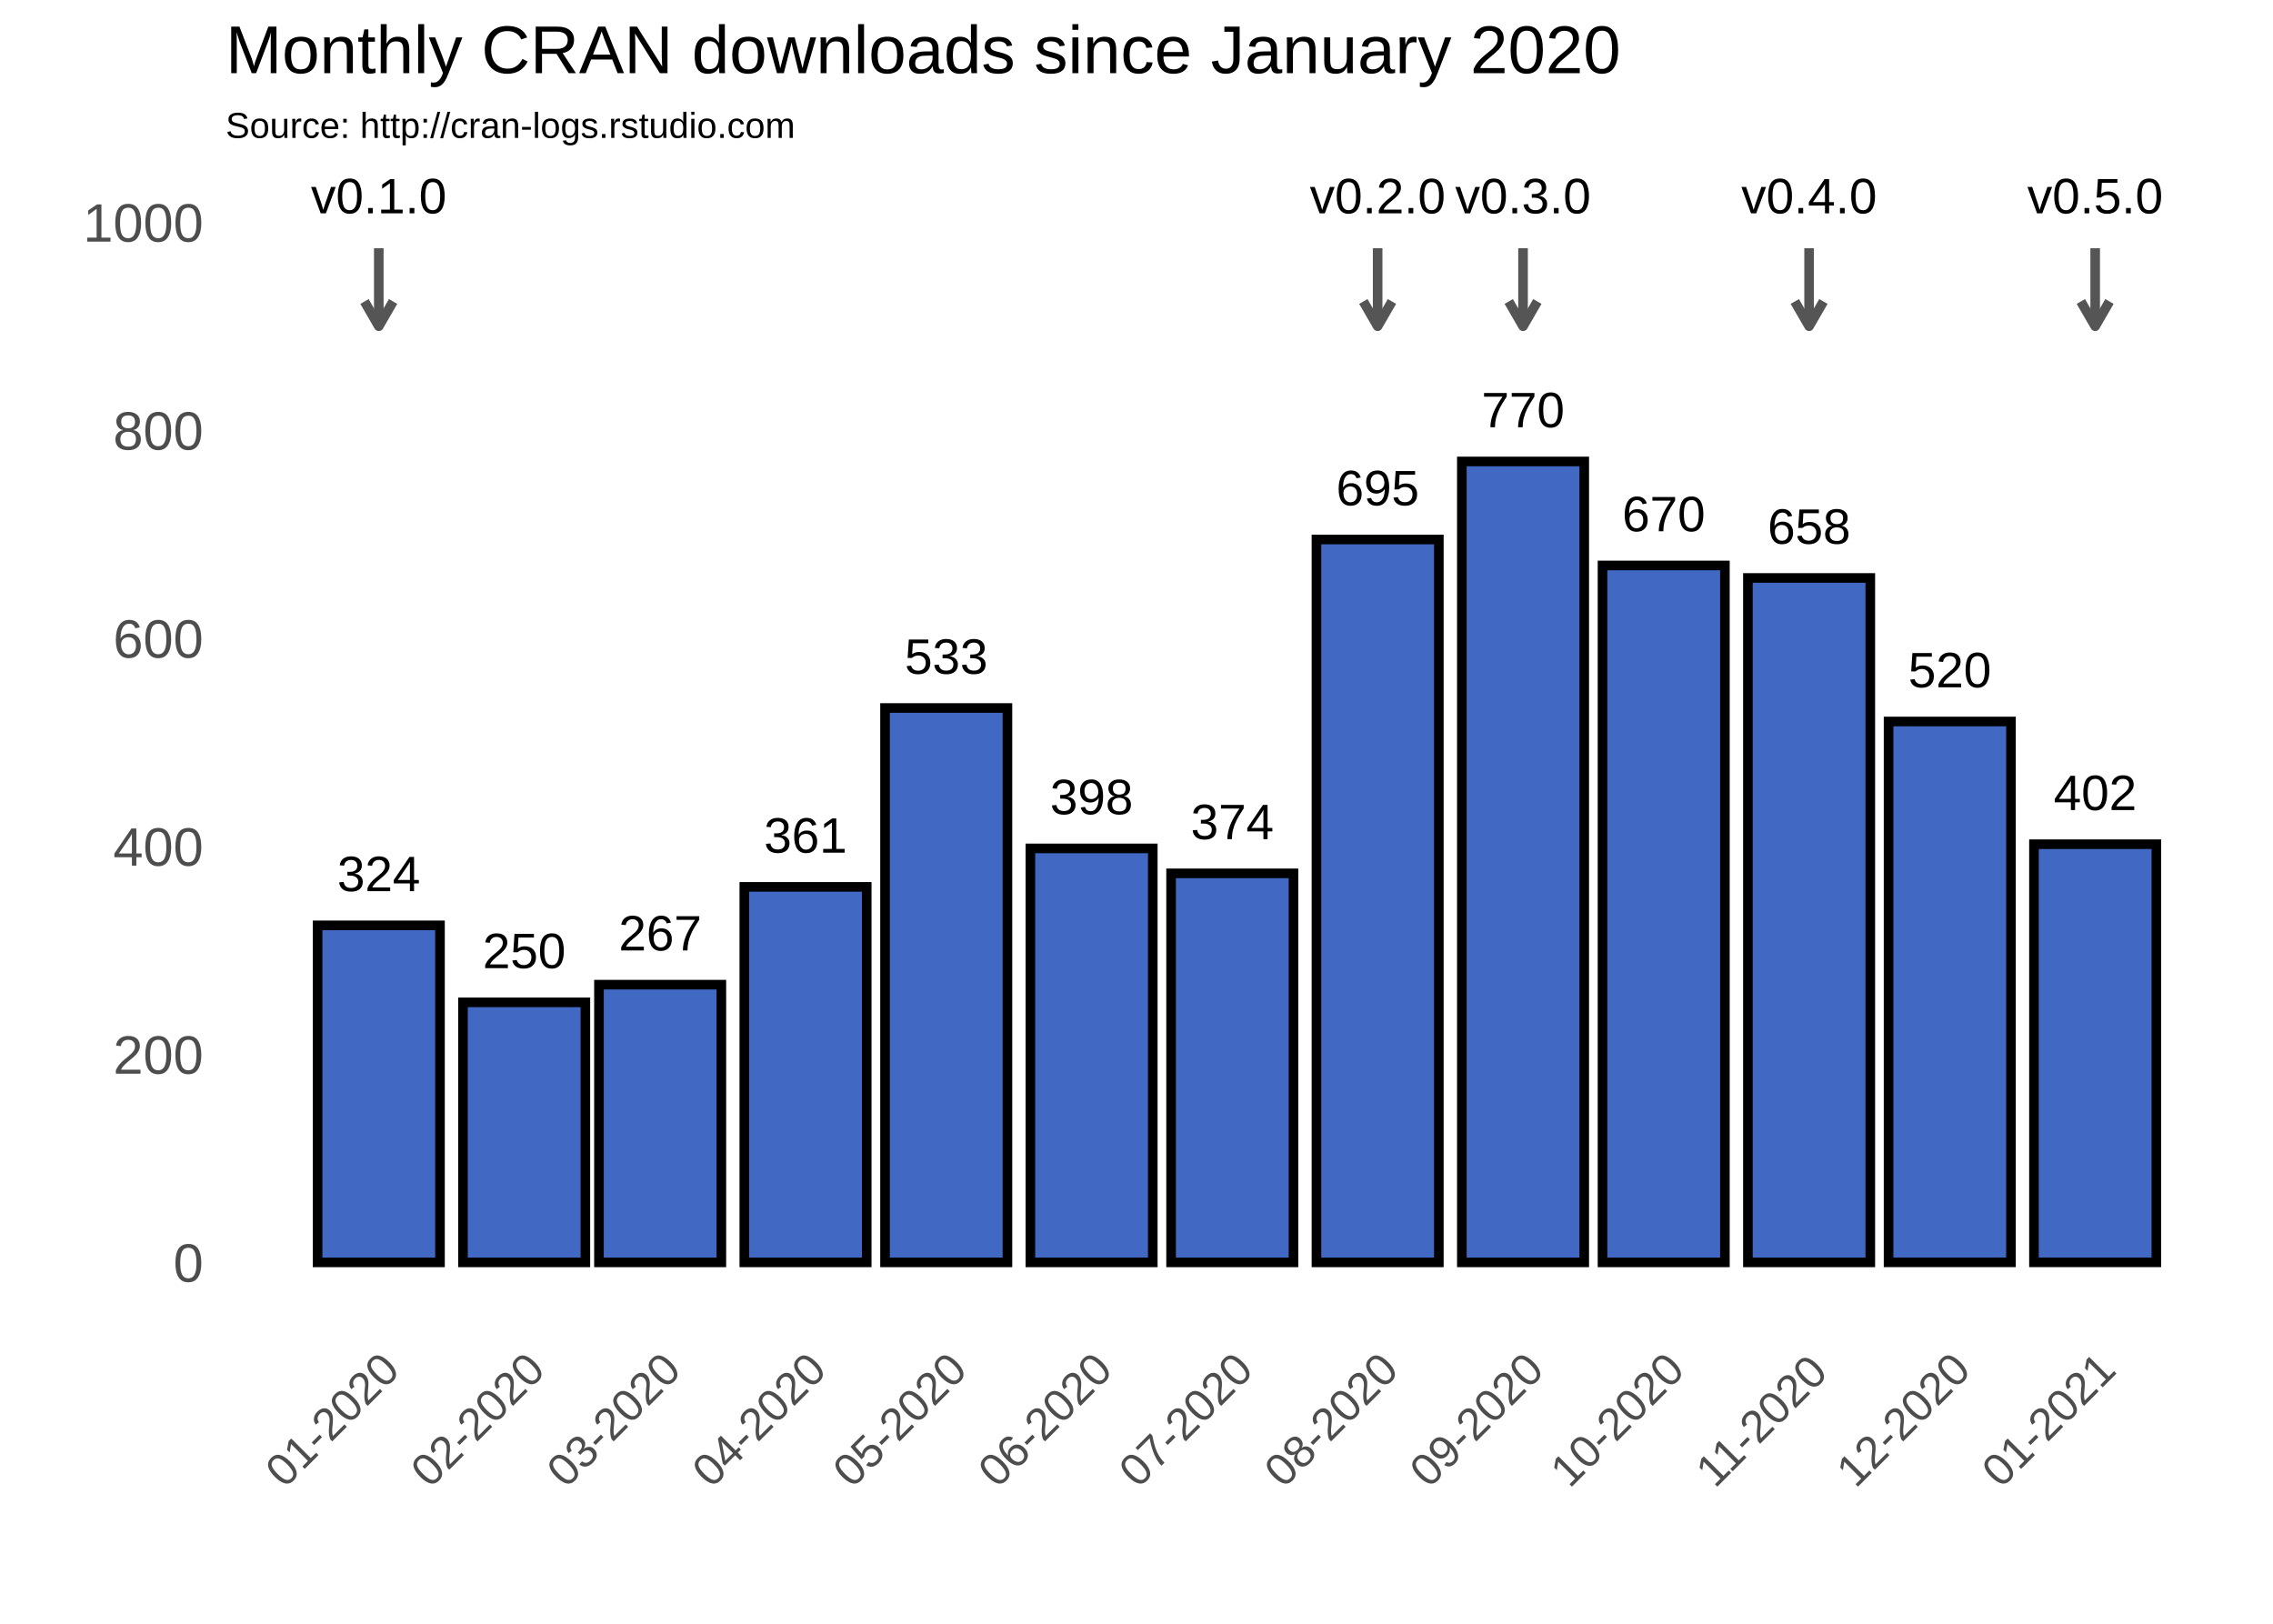
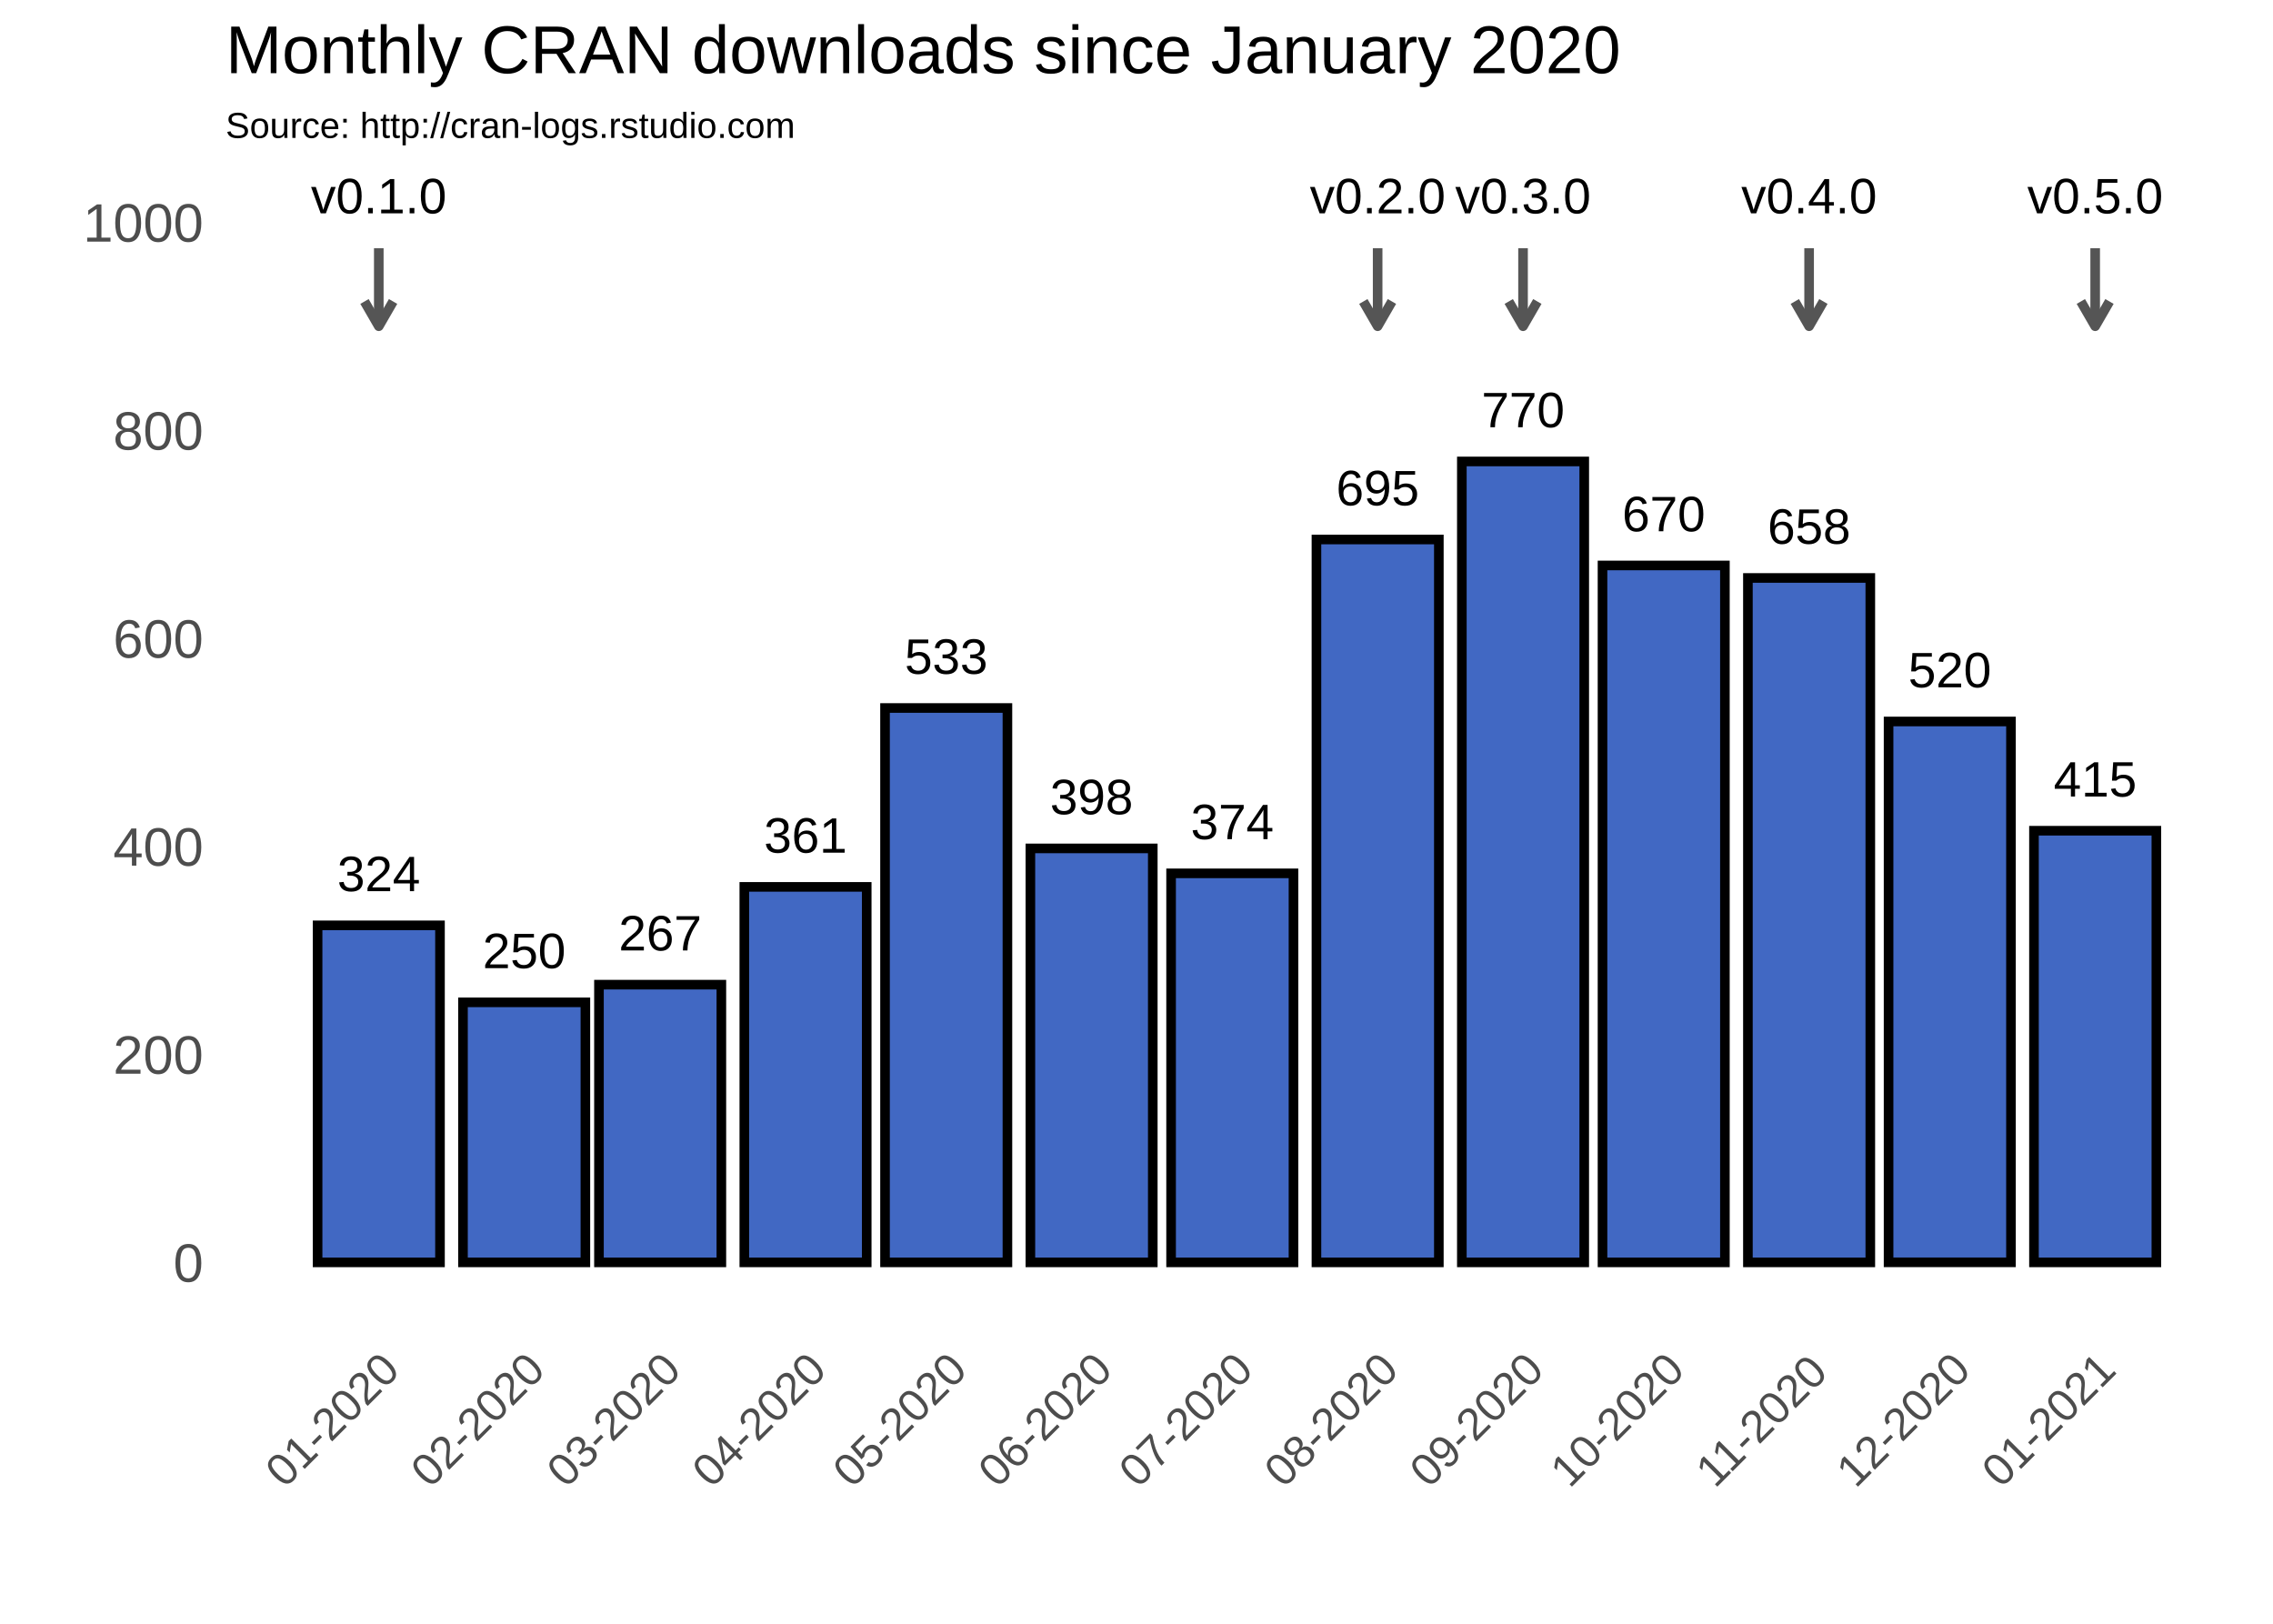
<svg xmlns="http://www.w3.org/2000/svg" viewBox="0 0 504.00 360.00">
  <defs>
    <style type="text/css">
    line, polyline, polygon, path, rect, circle {
      fill: none;
      stroke: #000000;
      stroke-linecap: round;
      stroke-linejoin: round;
      stroke-miterlimit: 10.00;
    }
  </style>
  </defs>
  <rect width="100%" height="100%" style="stroke: none; fill: #FFFFFF;" />
  <rect x="0.00" y="0" width="504.00" height="360.00" style="stroke-width: 1.07; stroke: #FFFFFF; fill: #FFFFFF;" />
  <defs>
    <clipPath id="cpNTAuMDN8NDk4LjUyfDI5MS40MXwzNy43NA==">
      <rect x="50.03" y="37.74" width="448.49" height="253.67" />
    </clipPath>
  </defs>
  <polyline points="50.03,256.82 498.52,256.82 " style="stroke-width: 0.53; stroke: #FFFFFF; stroke-linecap: butt;" clip-path="url(#cpNTAuMDN8NDk4LjUyfDI5MS40MXwzNy43NA==)" />
  <polyline points="50.03,210.70 498.52,210.70 " style="stroke-width: 0.53; stroke: #FFFFFF; stroke-linecap: butt;" clip-path="url(#cpNTAuMDN8NDk4LjUyfDI5MS40MXwzNy43NA==)" />
  <polyline points="50.03,164.58 498.52,164.58 " style="stroke-width: 0.53; stroke: #FFFFFF; stroke-linecap: butt;" clip-path="url(#cpNTAuMDN8NDk4LjUyfDI5MS40MXwzNy43NA==)" />
  <polyline points="50.03,118.45 498.52,118.45 " style="stroke-width: 0.53; stroke: #FFFFFF; stroke-linecap: butt;" clip-path="url(#cpNTAuMDN8NDk4LjUyfDI5MS40MXwzNy43NA==)" />
  <polyline points="50.03,72.33 498.52,72.33 " style="stroke-width: 0.53; stroke: #FFFFFF; stroke-linecap: butt;" clip-path="url(#cpNTAuMDN8NDk4LjUyfDI5MS40MXwzNy43NA==)" />
  <polyline points="51.76,291.41 51.76,37.74 " style="stroke-width: 0.53; stroke: #FFFFFF; stroke-linecap: butt;" clip-path="url(#cpNTAuMDN8NDk4LjUyfDI5MS40MXwzNy43NA==)" />
  <polyline points="67.87,291.41 67.87,37.74 " style="stroke-width: 0.53; stroke: #FFFFFF; stroke-linecap: butt;" clip-path="url(#cpNTAuMDN8NDk4LjUyfDI5MS40MXwzNy43NA==)" />
  <polyline points="100.11,291.41 100.11,37.74 " style="stroke-width: 0.53; stroke: #FFFFFF; stroke-linecap: butt;" clip-path="url(#cpNTAuMDN8NDk4LjUyfDI5MS40MXwzNy43NA==)" />
  <polyline points="131.30,291.41 131.30,37.74 " style="stroke-width: 0.53; stroke: #FFFFFF; stroke-linecap: butt;" clip-path="url(#cpNTAuMDN8NDk4LjUyfDI5MS40MXwzNy43NA==)" />
  <polyline points="162.50,291.41 162.50,37.74 " style="stroke-width: 0.53; stroke: #FFFFFF; stroke-linecap: butt;" clip-path="url(#cpNTAuMDN8NDk4LjUyfDI5MS40MXwzNy43NA==)" />
  <polyline points="194.21,291.41 194.21,37.74 " style="stroke-width: 0.53; stroke: #FFFFFF; stroke-linecap: butt;" clip-path="url(#cpNTAuMDN8NDk4LjUyfDI5MS40MXwzNy43NA==)" />
  <polyline points="225.93,291.41 225.93,37.74 " style="stroke-width: 0.53; stroke: #FFFFFF; stroke-linecap: butt;" clip-path="url(#cpNTAuMDN8NDk4LjUyfDI5MS40MXwzNy43NA==)" />
  <polyline points="257.64,291.41 257.64,37.74 " style="stroke-width: 0.53; stroke: #FFFFFF; stroke-linecap: butt;" clip-path="url(#cpNTAuMDN8NDk4LjUyfDI5MS40MXwzNy43NA==)" />
  <polyline points="289.36,291.41 289.36,37.74 " style="stroke-width: 0.53; stroke: #FFFFFF; stroke-linecap: butt;" clip-path="url(#cpNTAuMDN8NDk4LjUyfDI5MS40MXwzNy43NA==)" />
  <polyline points="321.59,291.41 321.59,37.74 " style="stroke-width: 0.53; stroke: #FFFFFF; stroke-linecap: butt;" clip-path="url(#cpNTAuMDN8NDk4LjUyfDI5MS40MXwzNy43NA==)" />
  <polyline points="353.30,291.41 353.30,37.74 " style="stroke-width: 0.53; stroke: #FFFFFF; stroke-linecap: butt;" clip-path="url(#cpNTAuMDN8NDk4LjUyfDI5MS40MXwzNy43NA==)" />
  <polyline points="385.02,291.41 385.02,37.74 " style="stroke-width: 0.53; stroke: #FFFFFF; stroke-linecap: butt;" clip-path="url(#cpNTAuMDN8NDk4LjUyfDI5MS40MXwzNy43NA==)" />
  <polyline points="416.73,291.41 416.73,37.74 " style="stroke-width: 0.53; stroke: #FFFFFF; stroke-linecap: butt;" clip-path="url(#cpNTAuMDN8NDk4LjUyfDI5MS40MXwzNy43NA==)" />
  <polyline points="448.45,291.41 448.45,37.74 " style="stroke-width: 0.53; stroke: #FFFFFF; stroke-linecap: butt;" clip-path="url(#cpNTAuMDN8NDk4LjUyfDI5MS40MXwzNy43NA==)" />
  <polyline points="480.68,291.41 480.68,37.74 " style="stroke-width: 0.53; stroke: #FFFFFF; stroke-linecap: butt;" clip-path="url(#cpNTAuMDN8NDk4LjUyfDI5MS40MXwzNy43NA==)" />
  <polyline points="496.80,291.41 496.80,37.74 " style="stroke-width: 0.53; stroke: #FFFFFF; stroke-linecap: butt;" clip-path="url(#cpNTAuMDN8NDk4LjUyfDI5MS40MXwzNy43NA==)" />
  <polyline points="50.03,279.88 498.52,279.88 " style="stroke-width: 1.07; stroke: #FFFFFF; stroke-linecap: butt;" clip-path="url(#cpNTAuMDN8NDk4LjUyfDI5MS40MXwzNy43NA==)" />
  <polyline points="50.03,233.76 498.52,233.76 " style="stroke-width: 1.07; stroke: #FFFFFF; stroke-linecap: butt;" clip-path="url(#cpNTAuMDN8NDk4LjUyfDI5MS40MXwzNy43NA==)" />
  <polyline points="50.03,187.64 498.52,187.64 " style="stroke-width: 1.07; stroke: #FFFFFF; stroke-linecap: butt;" clip-path="url(#cpNTAuMDN8NDk4LjUyfDI5MS40MXwzNy43NA==)" />
  <polyline points="50.03,141.51 498.52,141.51 " style="stroke-width: 1.07; stroke: #FFFFFF; stroke-linecap: butt;" clip-path="url(#cpNTAuMDN8NDk4LjUyfDI5MS40MXwzNy43NA==)" />
  <polyline points="50.03,95.39 498.52,95.39 " style="stroke-width: 1.07; stroke: #FFFFFF; stroke-linecap: butt;" clip-path="url(#cpNTAuMDN8NDk4LjUyfDI5MS40MXwzNy43NA==)" />
  <polyline points="50.03,49.27 498.52,49.27 " style="stroke-width: 1.07; stroke: #FFFFFF; stroke-linecap: butt;" clip-path="url(#cpNTAuMDN8NDk4LjUyfDI5MS40MXwzNy43NA==)" />
  <polyline points="83.99,291.41 83.99,37.74 " style="stroke-width: 1.07; stroke: #FFFFFF; stroke-linecap: butt;" clip-path="url(#cpNTAuMDN8NDk4LjUyfDI5MS40MXwzNy43NA==)" />
  <polyline points="116.22,291.41 116.22,37.74 " style="stroke-width: 1.07; stroke: #FFFFFF; stroke-linecap: butt;" clip-path="url(#cpNTAuMDN8NDk4LjUyfDI5MS40MXwzNy43NA==)" />
  <polyline points="146.38,291.41 146.38,37.74 " style="stroke-width: 1.07; stroke: #FFFFFF; stroke-linecap: butt;" clip-path="url(#cpNTAuMDN8NDk4LjUyfDI5MS40MXwzNy43NA==)" />
  <polyline points="178.61,291.41 178.61,37.74 " style="stroke-width: 1.07; stroke: #FFFFFF; stroke-linecap: butt;" clip-path="url(#cpNTAuMDN8NDk4LjUyfDI5MS40MXwzNy43NA==)" />
  <polyline points="209.81,291.41 209.81,37.74 " style="stroke-width: 1.07; stroke: #FFFFFF; stroke-linecap: butt;" clip-path="url(#cpNTAuMDN8NDk4LjUyfDI5MS40MXwzNy43NA==)" />
  <polyline points="242.04,291.41 242.04,37.74 " style="stroke-width: 1.07; stroke: #FFFFFF; stroke-linecap: butt;" clip-path="url(#cpNTAuMDN8NDk4LjUyfDI5MS40MXwzNy43NA==)" />
  <polyline points="273.24,291.41 273.24,37.74 " style="stroke-width: 1.07; stroke: #FFFFFF; stroke-linecap: butt;" clip-path="url(#cpNTAuMDN8NDk4LjUyfDI5MS40MXwzNy43NA==)" />
  <polyline points="305.47,291.41 305.47,37.74 " style="stroke-width: 1.07; stroke: #FFFFFF; stroke-linecap: butt;" clip-path="url(#cpNTAuMDN8NDk4LjUyfDI5MS40MXwzNy43NA==)" />
  <polyline points="337.71,291.41 337.71,37.74 " style="stroke-width: 1.07; stroke: #FFFFFF; stroke-linecap: butt;" clip-path="url(#cpNTAuMDN8NDk4LjUyfDI5MS40MXwzNy43NA==)" />
  <polyline points="368.90,291.41 368.90,37.74 " style="stroke-width: 1.07; stroke: #FFFFFF; stroke-linecap: butt;" clip-path="url(#cpNTAuMDN8NDk4LjUyfDI5MS40MXwzNy43NA==)" />
  <polyline points="401.14,291.41 401.14,37.74 " style="stroke-width: 1.07; stroke: #FFFFFF; stroke-linecap: butt;" clip-path="url(#cpNTAuMDN8NDk4LjUyfDI5MS40MXwzNy43NA==)" />
  <polyline points="432.33,291.41 432.33,37.74 " style="stroke-width: 1.07; stroke: #FFFFFF; stroke-linecap: butt;" clip-path="url(#cpNTAuMDN8NDk4LjUyfDI5MS40MXwzNy43NA==)" />
  <polyline points="464.57,291.41 464.57,37.74 " style="stroke-width: 1.07; stroke: #FFFFFF; stroke-linecap: butt;" clip-path="url(#cpNTAuMDN8NDk4LjUyfDI5MS40MXwzNy43NA==)" />
  <rect x="70.42" y="205.16" width="27.14" height="74.72" style="stroke-width: 2.13; stroke-linecap: square; stroke-linejoin: miter; fill: #4168C3;" clip-path="url(#cpNTAuMDN8NDk4LjUyfDI5MS40MXwzNy43NA==)" />
  <rect x="102.66" y="222.23" width="27.14" height="57.65" style="stroke-width: 2.13; stroke-linecap: square; stroke-linejoin: miter; fill: #4168C3;" clip-path="url(#cpNTAuMDN8NDk4LjUyfDI5MS40MXwzNy43NA==)" />
  <rect x="132.81" y="218.31" width="27.14" height="61.57" style="stroke-width: 2.13; stroke-linecap: square; stroke-linejoin: miter; fill: #4168C3;" clip-path="url(#cpNTAuMDN8NDk4LjUyfDI5MS40MXwzNy43NA==)" />
  <rect x="165.04" y="196.63" width="27.14" height="83.25" style="stroke-width: 2.13; stroke-linecap: square; stroke-linejoin: miter; fill: #4168C3;" clip-path="url(#cpNTAuMDN8NDk4LjUyfDI5MS40MXwzNy43NA==)" />
  <rect x="196.24" y="156.97" width="27.14" height="122.91" style="stroke-width: 2.13; stroke-linecap: square; stroke-linejoin: miter; fill: #4168C3;" clip-path="url(#cpNTAuMDN8NDk4LjUyfDI5MS40MXwzNy43NA==)" />
  <rect x="228.47" y="188.10" width="27.14" height="91.78" style="stroke-width: 2.13; stroke-linecap: square; stroke-linejoin: miter; fill: #4168C3;" clip-path="url(#cpNTAuMDN8NDk4LjUyfDI5MS40MXwzNy43NA==)" />
  <rect x="259.67" y="193.63" width="27.14" height="86.25" style="stroke-width: 2.13; stroke-linecap: square; stroke-linejoin: miter; fill: #4168C3;" clip-path="url(#cpNTAuMDN8NDk4LjUyfDI5MS40MXwzNy43NA==)" />
  <rect x="291.90" y="119.61" width="27.14" height="160.27" style="stroke-width: 2.13; stroke-linecap: square; stroke-linejoin: miter; fill: #4168C3;" clip-path="url(#cpNTAuMDN8NDk4LjUyfDI5MS40MXwzNy43NA==)" />
  <rect x="324.14" y="102.31" width="27.14" height="177.57" style="stroke-width: 2.13; stroke-linecap: square; stroke-linejoin: miter; fill: #4168C3;" clip-path="url(#cpNTAuMDN8NDk4LjUyfDI5MS40MXwzNy43NA==)" />
  <rect x="355.33" y="125.37" width="27.14" height="154.51" style="stroke-width: 2.13; stroke-linecap: square; stroke-linejoin: miter; fill: #4168C3;" clip-path="url(#cpNTAuMDN8NDk4LjUyfDI5MS40MXwzNy43NA==)" />
  <rect x="387.57" y="128.14" width="27.14" height="151.74" style="stroke-width: 2.13; stroke-linecap: square; stroke-linejoin: miter; fill: #4168C3;" clip-path="url(#cpNTAuMDN8NDk4LjUyfDI5MS40MXwzNy43NA==)" />
  <rect x="418.76" y="159.96" width="27.14" height="119.91" style="stroke-width: 2.13; stroke-linecap: square; stroke-linejoin: miter; fill: #4168C3;" clip-path="url(#cpNTAuMDN8NDk4LjUyfDI5MS40MXwzNy43NA==)" />
-   <rect x="451.00" y="187.17" width="27.14" height="92.70" style="stroke-width: 2.13; stroke-linecap: square; stroke-linejoin: miter; fill: #4168C3;" clip-path="url(#cpNTAuMDN8NDk4LjUyfDI5MS40MXwzNy43NA==)" />
+   <rect x="451.00" y="184.18" width="27.14" height="95.70" style="stroke-width: 2.13; stroke-linecap: square; stroke-linejoin: miter; fill: #4168C3;" clip-path="url(#cpNTAuMDN8NDk4LjUyfDI5MS40MXwzNy43NA==)" />
  <g clip-path="url(#cpNTAuMDN8NDk4LjUyfDI5MS40MXwzNy43NA==)">
    <text x="74.78" y="197.58" style="font-size: 11.04px; font-family: Arial;" textLength="18.42px" lengthAdjust="spacingAndGlyphs">324</text>
  </g>
  <g clip-path="url(#cpNTAuMDN8NDk4LjUyfDI5MS40MXwzNy43NA==)">
    <text x="107.02" y="214.65" style="font-size: 11.04px; font-family: Arial;" textLength="18.42px" lengthAdjust="spacingAndGlyphs">250</text>
  </g>
  <g clip-path="url(#cpNTAuMDN8NDk4LjUyfDI5MS40MXwzNy43NA==)">
    <text x="137.17" y="210.73" style="font-size: 11.04px; font-family: Arial;" textLength="18.42px" lengthAdjust="spacingAndGlyphs">267</text>
  </g>
  <g clip-path="url(#cpNTAuMDN8NDk4LjUyfDI5MS40MXwzNy43NA==)">
    <text x="169.40" y="189.05" style="font-size: 11.04px; font-family: Arial;" textLength="18.42px" lengthAdjust="spacingAndGlyphs">361</text>
  </g>
  <g clip-path="url(#cpNTAuMDN8NDk4LjUyfDI5MS40MXwzNy43NA==)">
    <text x="200.60" y="149.39" style="font-size: 11.04px; font-family: Arial;" textLength="18.42px" lengthAdjust="spacingAndGlyphs">533</text>
  </g>
  <g clip-path="url(#cpNTAuMDN8NDk4LjUyfDI5MS40MXwzNy43NA==)">
    <text x="232.83" y="180.52" style="font-size: 11.04px; font-family: Arial;" textLength="18.42px" lengthAdjust="spacingAndGlyphs">398</text>
  </g>
  <g clip-path="url(#cpNTAuMDN8NDk4LjUyfDI5MS40MXwzNy43NA==)">
    <text x="264.03" y="186.05" style="font-size: 11.04px; font-family: Arial;" textLength="18.42px" lengthAdjust="spacingAndGlyphs">374</text>
  </g>
  <g clip-path="url(#cpNTAuMDN8NDk4LjUyfDI5MS40MXwzNy43NA==)">
    <text x="296.26" y="112.03" style="font-size: 11.04px; font-family: Arial;" textLength="18.42px" lengthAdjust="spacingAndGlyphs">695</text>
  </g>
  <g clip-path="url(#cpNTAuMDN8NDk4LjUyfDI5MS40MXwzNy43NA==)">
    <text x="328.50" y="94.73" style="font-size: 11.04px; font-family: Arial;" textLength="18.42px" lengthAdjust="spacingAndGlyphs">770</text>
  </g>
  <g clip-path="url(#cpNTAuMDN8NDk4LjUyfDI5MS40MXwzNy43NA==)">
    <text x="359.69" y="117.79" style="font-size: 11.04px; font-family: Arial;" textLength="18.42px" lengthAdjust="spacingAndGlyphs">670</text>
  </g>
  <g clip-path="url(#cpNTAuMDN8NDk4LjUyfDI5MS40MXwzNy43NA==)">
    <text x="391.93" y="120.56" style="font-size: 11.04px; font-family: Arial;" textLength="18.42px" lengthAdjust="spacingAndGlyphs">658</text>
  </g>
  <g clip-path="url(#cpNTAuMDN8NDk4LjUyfDI5MS40MXwzNy43NA==)">
    <text x="423.12" y="152.38" style="font-size: 11.04px; font-family: Arial;" textLength="18.42px" lengthAdjust="spacingAndGlyphs">520</text>
  </g>
  <g clip-path="url(#cpNTAuMDN8NDk4LjUyfDI5MS40MXwzNy43NA==)">
-     <text x="455.36" y="179.60" style="font-size: 11.04px; font-family: Arial;" textLength="18.42px" lengthAdjust="spacingAndGlyphs">402</text>
+     <text x="455.36" y="176.60" style="font-size: 11.04px; font-family: Arial;" textLength="18.42px" lengthAdjust="spacingAndGlyphs">415</text>
  </g>
  <line x1="83.99" y1="55.04" x2="83.99" y2="72.33" style="stroke-width: 2.13; stroke: #555555; stroke-linecap: butt;" clip-path="url(#cpNTAuMDN8NDk4LjUyfDI5MS40MXwzNy43NA==)" />
  <polyline points="80.82,66.84 83.99,72.33 87.16,66.84 " style="stroke-width: 2.13; stroke: #555555; stroke-linecap: butt;" clip-path="url(#cpNTAuMDN8NDk4LjUyfDI5MS40MXwzNy43NA==)" />
  <line x1="305.47" y1="55.04" x2="305.47" y2="72.33" style="stroke-width: 2.13; stroke: #555555; stroke-linecap: butt;" clip-path="url(#cpNTAuMDN8NDk4LjUyfDI5MS40MXwzNy43NA==)" />
  <polyline points="302.30,66.84 305.47,72.33 308.64,66.84 " style="stroke-width: 2.13; stroke: #555555; stroke-linecap: butt;" clip-path="url(#cpNTAuMDN8NDk4LjUyfDI5MS40MXwzNy43NA==)" />
  <line x1="337.71" y1="55.04" x2="337.71" y2="72.33" style="stroke-width: 2.13; stroke: #555555; stroke-linecap: butt;" clip-path="url(#cpNTAuMDN8NDk4LjUyfDI5MS40MXwzNy43NA==)" />
  <polyline points="334.54,66.84 337.71,72.33 340.88,66.84 " style="stroke-width: 2.13; stroke: #555555; stroke-linecap: butt;" clip-path="url(#cpNTAuMDN8NDk4LjUyfDI5MS40MXwzNy43NA==)" />
  <line x1="401.14" y1="55.04" x2="401.14" y2="72.33" style="stroke-width: 2.13; stroke: #555555; stroke-linecap: butt;" clip-path="url(#cpNTAuMDN8NDk4LjUyfDI5MS40MXwzNy43NA==)" />
  <polyline points="397.97,66.84 401.14,72.33 404.31,66.84 " style="stroke-width: 2.13; stroke: #555555; stroke-linecap: butt;" clip-path="url(#cpNTAuMDN8NDk4LjUyfDI5MS40MXwzNy43NA==)" />
  <line x1="464.57" y1="55.04" x2="464.57" y2="72.33" style="stroke-width: 2.13; stroke: #555555; stroke-linecap: butt;" clip-path="url(#cpNTAuMDN8NDk4LjUyfDI5MS40MXwzNy43NA==)" />
  <polyline points="461.39,66.84 464.57,72.33 467.74,66.84 " style="stroke-width: 2.13; stroke: #555555; stroke-linecap: butt;" clip-path="url(#cpNTAuMDN8NDk4LjUyfDI5MS40MXwzNy43NA==)" />
  <g clip-path="url(#cpNTAuMDN8NDk4LjUyfDI5MS40MXwzNy43NA==)">
    <text x="68.95" y="47.30" style="font-size: 11.04px; font-family: Arial;" textLength="30.07px" lengthAdjust="spacingAndGlyphs">v0.1.0</text>
  </g>
  <g clip-path="url(#cpNTAuMDN8NDk4LjUyfDI5MS40MXwzNy43NA==)">
    <text x="290.44" y="47.30" style="font-size: 11.04px; font-family: Arial;" textLength="30.07px" lengthAdjust="spacingAndGlyphs">v0.2.0</text>
  </g>
  <g clip-path="url(#cpNTAuMDN8NDk4LjUyfDI5MS40MXwzNy43NA==)">
    <text x="322.67" y="47.30" style="font-size: 11.04px; font-family: Arial;" textLength="30.07px" lengthAdjust="spacingAndGlyphs">v0.3.0</text>
  </g>
  <g clip-path="url(#cpNTAuMDN8NDk4LjUyfDI5MS40MXwzNy43NA==)">
    <text x="386.10" y="47.30" style="font-size: 11.04px; font-family: Arial;" textLength="30.07px" lengthAdjust="spacingAndGlyphs">v0.4.0</text>
  </g>
  <g clip-path="url(#cpNTAuMDN8NDk4LjUyfDI5MS40MXwzNy43NA==)">
    <text x="449.53" y="47.30" style="font-size: 11.04px; font-family: Arial;" textLength="30.07px" lengthAdjust="spacingAndGlyphs">v0.5.0</text>
  </g>
  <defs>
    <clipPath id="cpMC4wMHw1MDQuMDB8MzYwLjAwfDAuMDA=">
      <rect x="0.00" y="0.00" width="504.00" height="360.00" />
    </clipPath>
  </defs>
  <g clip-path="url(#cpMC4wMHw1MDQuMDB8MzYwLjAwfDAuMDA=)">
    <text x="38.43" y="284.17" style="font-size: 12.00px; fill: #4D4D4D; font-family: Arial;" textLength="6.67px" lengthAdjust="spacingAndGlyphs">0</text>
  </g>
  <g clip-path="url(#cpMC4wMHw1MDQuMDB8MzYwLjAwfDAuMDA=)">
    <text x="25.08" y="238.05" style="font-size: 12.00px; fill: #4D4D4D; font-family: Arial;" textLength="20.02px" lengthAdjust="spacingAndGlyphs">200</text>
  </g>
  <g clip-path="url(#cpMC4wMHw1MDQuMDB8MzYwLjAwfDAuMDA=)">
    <text x="25.08" y="191.93" style="font-size: 12.00px; fill: #4D4D4D; font-family: Arial;" textLength="20.02px" lengthAdjust="spacingAndGlyphs">400</text>
  </g>
  <g clip-path="url(#cpMC4wMHw1MDQuMDB8MzYwLjAwfDAuMDA=)">
    <text x="25.08" y="145.81" style="font-size: 12.00px; fill: #4D4D4D; font-family: Arial;" textLength="20.02px" lengthAdjust="spacingAndGlyphs">600</text>
  </g>
  <g clip-path="url(#cpMC4wMHw1MDQuMDB8MzYwLjAwfDAuMDA=)">
    <text x="25.08" y="99.69" style="font-size: 12.00px; fill: #4D4D4D; font-family: Arial;" textLength="20.02px" lengthAdjust="spacingAndGlyphs">800</text>
  </g>
  <g clip-path="url(#cpMC4wMHw1MDQuMDB8MzYwLjAwfDAuMDA=)">
    <text x="18.41" y="53.57" style="font-size: 12.00px; fill: #4D4D4D; font-family: Arial;" textLength="26.70px" lengthAdjust="spacingAndGlyphs">1000</text>
  </g>
  <g clip-path="url(#cpMC4wMHw1MDQuMDB8MzYwLjAwfDAuMDA=)">
    <text transform="translate(63.10,330.14) rotate(-45)" style="font-size: 10.00px; fill: #4D4D4D; font-family: Arial;" textLength="36.70px" lengthAdjust="spacingAndGlyphs">01-2020</text>
  </g>
  <g clip-path="url(#cpMC4wMHw1MDQuMDB8MzYwLjAwfDAuMDA=)">
    <text transform="translate(95.34,330.14) rotate(-45)" style="font-size: 10.00px; fill: #4D4D4D; font-family: Arial;" textLength="36.70px" lengthAdjust="spacingAndGlyphs">02-2020</text>
  </g>
  <g clip-path="url(#cpMC4wMHw1MDQuMDB8MzYwLjAwfDAuMDA=)">
    <text transform="translate(125.49,330.14) rotate(-45)" style="font-size: 10.00px; fill: #4D4D4D; font-family: Arial;" textLength="36.70px" lengthAdjust="spacingAndGlyphs">03-2020</text>
  </g>
  <g clip-path="url(#cpMC4wMHw1MDQuMDB8MzYwLjAwfDAuMDA=)">
    <text transform="translate(157.73,330.14) rotate(-45)" style="font-size: 10.00px; fill: #4D4D4D; font-family: Arial;" textLength="36.70px" lengthAdjust="spacingAndGlyphs">04-2020</text>
  </g>
  <g clip-path="url(#cpMC4wMHw1MDQuMDB8MzYwLjAwfDAuMDA=)">
    <text transform="translate(188.92,330.14) rotate(-45)" style="font-size: 10.00px; fill: #4D4D4D; font-family: Arial;" textLength="36.70px" lengthAdjust="spacingAndGlyphs">05-2020</text>
  </g>
  <g clip-path="url(#cpMC4wMHw1MDQuMDB8MzYwLjAwfDAuMDA=)">
    <text transform="translate(221.15,330.14) rotate(-45)" style="font-size: 10.00px; fill: #4D4D4D; font-family: Arial;" textLength="36.70px" lengthAdjust="spacingAndGlyphs">06-2020</text>
  </g>
  <g clip-path="url(#cpMC4wMHw1MDQuMDB8MzYwLjAwfDAuMDA=)">
    <text transform="translate(252.35,330.14) rotate(-45)" style="font-size: 10.00px; fill: #4D4D4D; font-family: Arial;" textLength="36.70px" lengthAdjust="spacingAndGlyphs">07-2020</text>
  </g>
  <g clip-path="url(#cpMC4wMHw1MDQuMDB8MzYwLjAwfDAuMDA=)">
    <text transform="translate(284.58,330.14) rotate(-45)" style="font-size: 10.00px; fill: #4D4D4D; font-family: Arial;" textLength="36.70px" lengthAdjust="spacingAndGlyphs">08-2020</text>
  </g>
  <g clip-path="url(#cpMC4wMHw1MDQuMDB8MzYwLjAwfDAuMDA=)">
    <text transform="translate(316.82,330.14) rotate(-45)" style="font-size: 10.00px; fill: #4D4D4D; font-family: Arial;" textLength="36.70px" lengthAdjust="spacingAndGlyphs">09-2020</text>
  </g>
  <g clip-path="url(#cpMC4wMHw1MDQuMDB8MzYwLjAwfDAuMDA=)">
    <text transform="translate(348.01,330.14) rotate(-45)" style="font-size: 10.00px; fill: #4D4D4D; font-family: Arial;" textLength="36.70px" lengthAdjust="spacingAndGlyphs">10-2020</text>
  </g>
  <g clip-path="url(#cpMC4wMHw1MDQuMDB8MzYwLjAwfDAuMDA=)">
    <text transform="translate(380.25,330.14) rotate(-45)" style="font-size: 10.00px; fill: #4D4D4D; font-family: Arial;" textLength="36.70px" lengthAdjust="spacingAndGlyphs">11-2020</text>
  </g>
  <g clip-path="url(#cpMC4wMHw1MDQuMDB8MzYwLjAwfDAuMDA=)">
    <text transform="translate(411.44,330.14) rotate(-45)" style="font-size: 10.00px; fill: #4D4D4D; font-family: Arial;" textLength="36.70px" lengthAdjust="spacingAndGlyphs">12-2020</text>
  </g>
  <g clip-path="url(#cpMC4wMHw1MDQuMDB8MzYwLjAwfDAuMDA=)">
    <text transform="translate(443.68,330.14) rotate(-45)" style="font-size: 10.00px; fill: #4D4D4D; font-family: Arial;" textLength="36.70px" lengthAdjust="spacingAndGlyphs">01-2021</text>
  </g>
  <g clip-path="url(#cpMC4wMHw1MDQuMDB8MzYwLjAwfDAuMDA=)">
    <text x="50.03" y="30.58" style="font-size: 8.00px; font-family: Arial;" textLength="126.28px" lengthAdjust="spacingAndGlyphs">Source: http://cran-logs.rstudio.com</text>
  </g>
  <g clip-path="url(#cpMC4wMHw1MDQuMDB8MzYwLjAwfDAuMDA=)">
    <text x="50.03" y="16.22" style="font-size: 15.00px; font-family: Arial;" textLength="309.33px" lengthAdjust="spacingAndGlyphs">Monthly CRAN downloads since January 2020</text>
  </g>
</svg>
